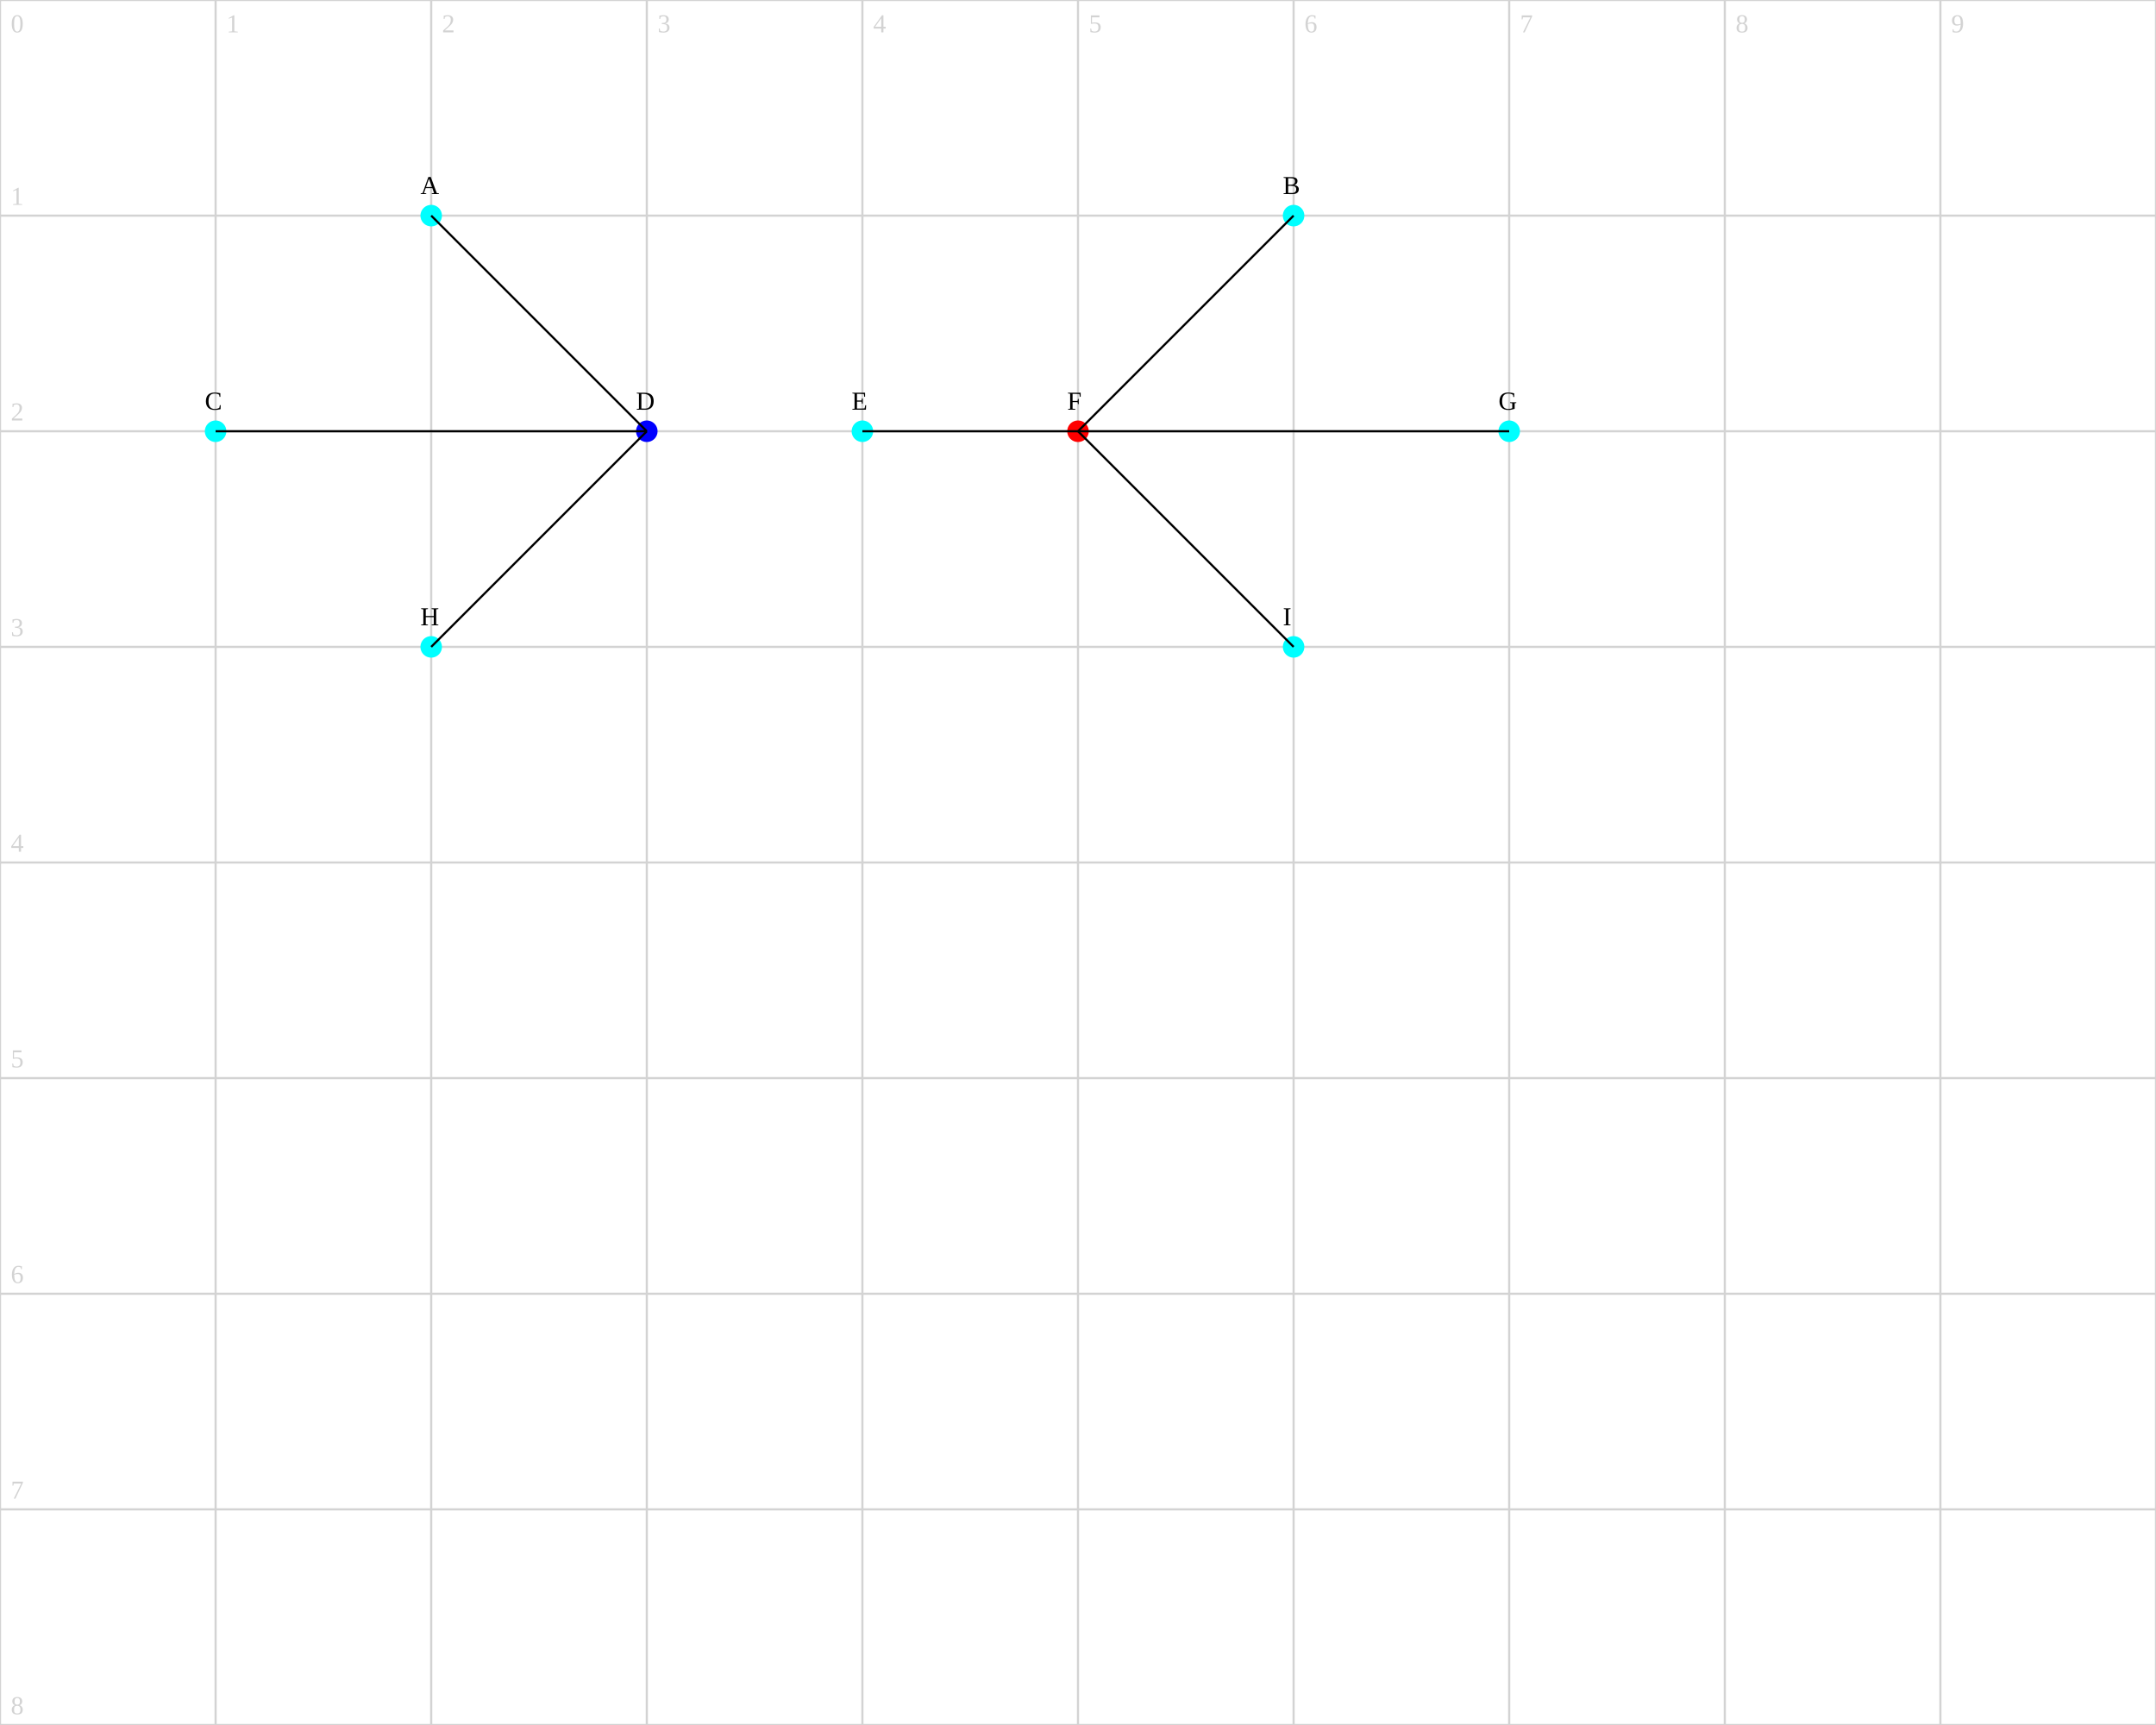
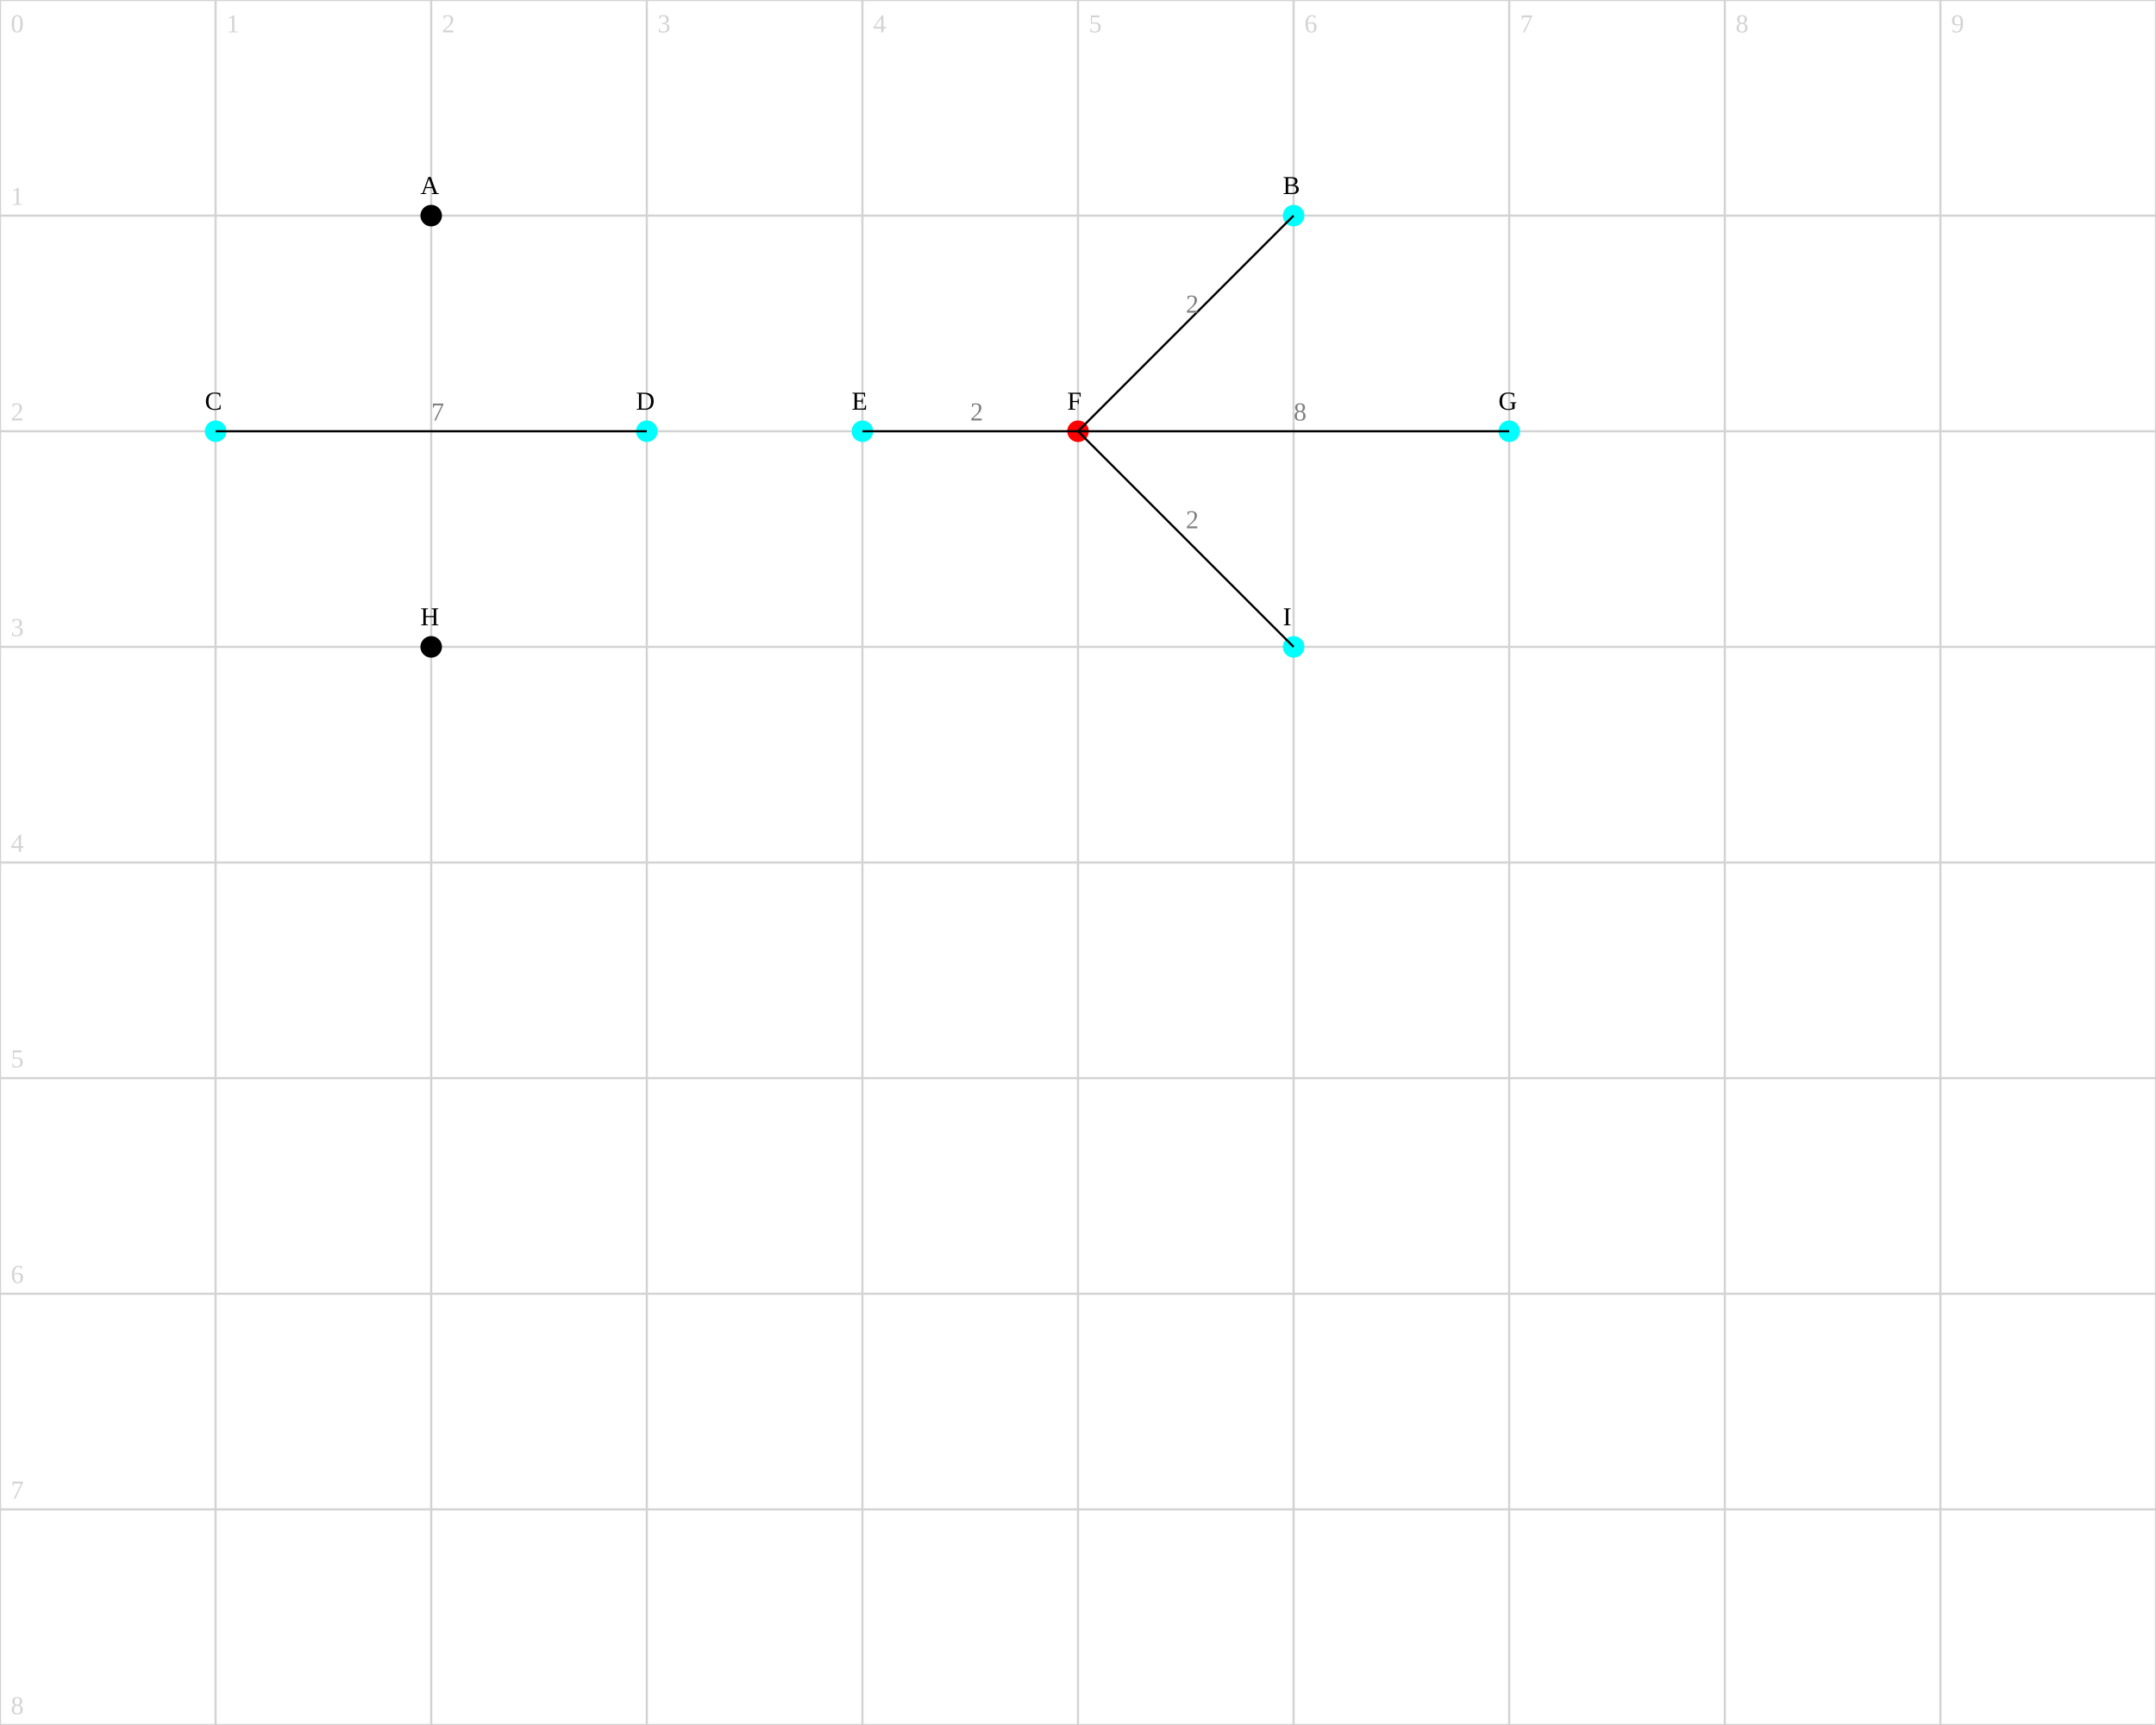
<svg xmlns="http://www.w3.org/2000/svg" version="1.1" width="1000" height="800">
  <line x1="0" y1="0" x2="1000" y2="0" stroke="lightgrey" />
  <text x="5" y="-5" fill="lightgrey">0</text>
  <line x1="0" y1="100" x2="1000" y2="100" stroke="lightgrey" />
  <text x="5" y="95" fill="lightgrey">1</text>
  <line x1="0" y1="200" x2="1000" y2="200" stroke="lightgrey" />
  <text x="5" y="195" fill="lightgrey">2</text>
  <line x1="0" y1="300" x2="1000" y2="300" stroke="lightgrey" />
  <text x="5" y="295" fill="lightgrey">3</text>
  <line x1="0" y1="400" x2="1000" y2="400" stroke="lightgrey" />
  <text x="5" y="395" fill="lightgrey">4</text>
  <line x1="0" y1="500" x2="1000" y2="500" stroke="lightgrey" />
  <text x="5" y="495" fill="lightgrey">5</text>
  <line x1="0" y1="600" x2="1000" y2="600" stroke="lightgrey" />
  <text x="5" y="595" fill="lightgrey">6</text>
  <line x1="0" y1="700" x2="1000" y2="700" stroke="lightgrey" />
  <text x="5" y="695" fill="lightgrey">7</text>
  <line x1="0" y1="800" x2="1000" y2="800" stroke="lightgrey" />
  <text x="5" y="795" fill="lightgrey">8</text>
  <line x1="0" y1="0" x2="0" y2="800" stroke="lightgrey" />
  <text x="5" y="15" fill="lightgrey">0</text>
  <line x1="100" y1="0" x2="100" y2="800" stroke="lightgrey" />
  <text x="105" y="15" fill="lightgrey">1</text>
  <line x1="200" y1="0" x2="200" y2="800" stroke="lightgrey" />
  <text x="205" y="15" fill="lightgrey">2</text>
  <line x1="300" y1="0" x2="300" y2="800" stroke="lightgrey" />
  <text x="305" y="15" fill="lightgrey">3</text>
  <line x1="400" y1="0" x2="400" y2="800" stroke="lightgrey" />
  <text x="405" y="15" fill="lightgrey">4</text>
  <line x1="500" y1="0" x2="500" y2="800" stroke="lightgrey" />
  <text x="505" y="15" fill="lightgrey">5</text>
  <line x1="600" y1="0" x2="600" y2="800" stroke="lightgrey" />
  <text x="605" y="15" fill="lightgrey">6</text>
  <line x1="700" y1="0" x2="700" y2="800" stroke="lightgrey" />
  <text x="705" y="15" fill="lightgrey">7</text>
  <line x1="800" y1="0" x2="800" y2="800" stroke="lightgrey" />
  <text x="805" y="15" fill="lightgrey">8</text>
  <line x1="900" y1="0" x2="900" y2="800" stroke="lightgrey" />
  <text x="905" y="15" fill="lightgrey">9</text>
  <line x1="1000" y1="0" x2="1000" y2="800" stroke="lightgrey" />
  <text x="1005" y="15" fill="lightgrey">10</text>
-   <circle cx="200" cy="100" r="5" fill="cyan" />
+   <circle cx="200" cy="100" r="5" fill="black" />
  <text x="195" y="90" fill="black">A</text>
  <circle cx="600" cy="100" r="5" fill="cyan" />
  <text x="595" y="90" fill="black">B</text>
  <circle cx="100" cy="200" r="5" fill="cyan" />
  <text x="95" y="190" fill="black">C</text>
-   <circle cx="300" cy="200" r="5" fill="blue" />
+   <circle cx="300" cy="200" r="5" fill="cyan" />
  <text x="295" y="190" fill="black">D</text>
  <circle cx="400" cy="200" r="5" fill="cyan" />
  <text x="395" y="190" fill="black">E</text>
  <circle cx="500" cy="200" r="5" fill="red" />
  <text x="495" y="190" fill="black">F</text>
  <circle cx="700" cy="200" r="5" fill="cyan" />
  <text x="695" y="190" fill="black">G</text>
-   <circle cx="200" cy="300" r="5" fill="cyan" />
+   <circle cx="200" cy="300" r="5" fill="black" />
  <text x="195" y="290" fill="black">H</text>
  <circle cx="600" cy="300" r="5" fill="cyan" />
  <text x="595" y="290" fill="black">I</text>
-   <line x1="200" y1="100" x2="300" y2="200" stroke="black" />
  <line x1="600" y1="100" x2="500" y2="200" stroke="black" />
+   <text x="550" y="145" fill="grey">2</text>
  <line x1="100" y1="200" x2="300" y2="200" stroke="black" />
+   <text x="200" y="195" fill="grey">7</text>
  <line x1="400" y1="200" x2="500" y2="200" stroke="black" />
+   <text x="450" y="195" fill="grey">2</text>
  <line x1="500" y1="200" x2="700" y2="200" stroke="black" />
-   <line x1="200" y1="300" x2="300" y2="200" stroke="black" />
+   <text x="600" y="195" fill="grey">8</text>
  <line x1="600" y1="300" x2="500" y2="200" stroke="black" />
+   <text x="550" y="245" fill="grey">2</text>
</svg>
